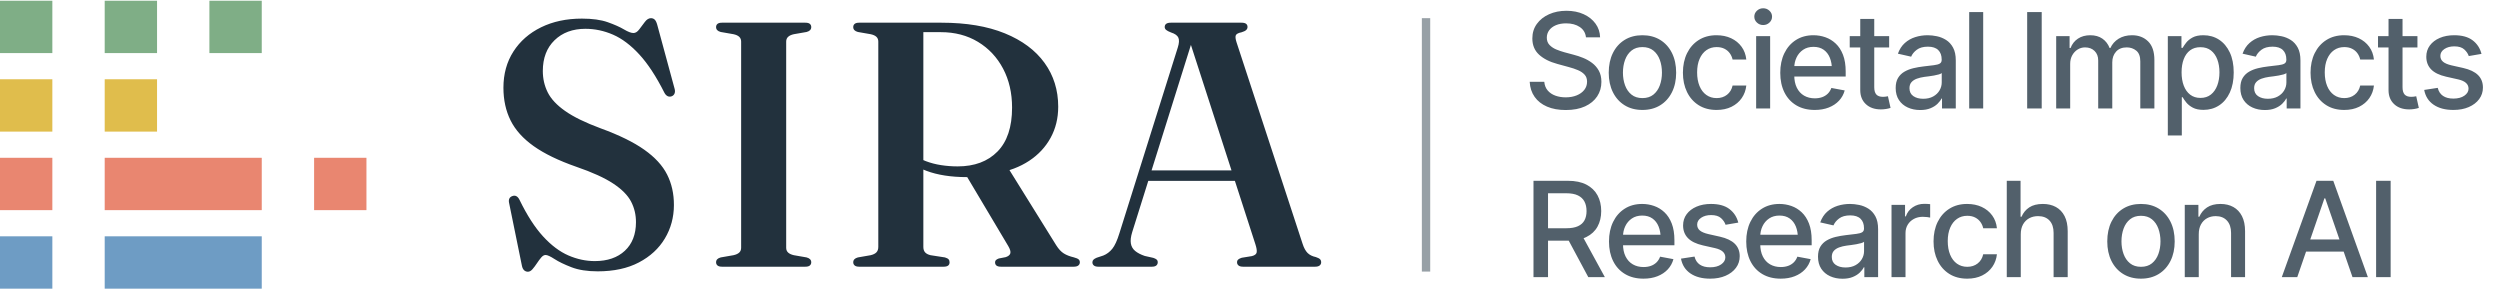
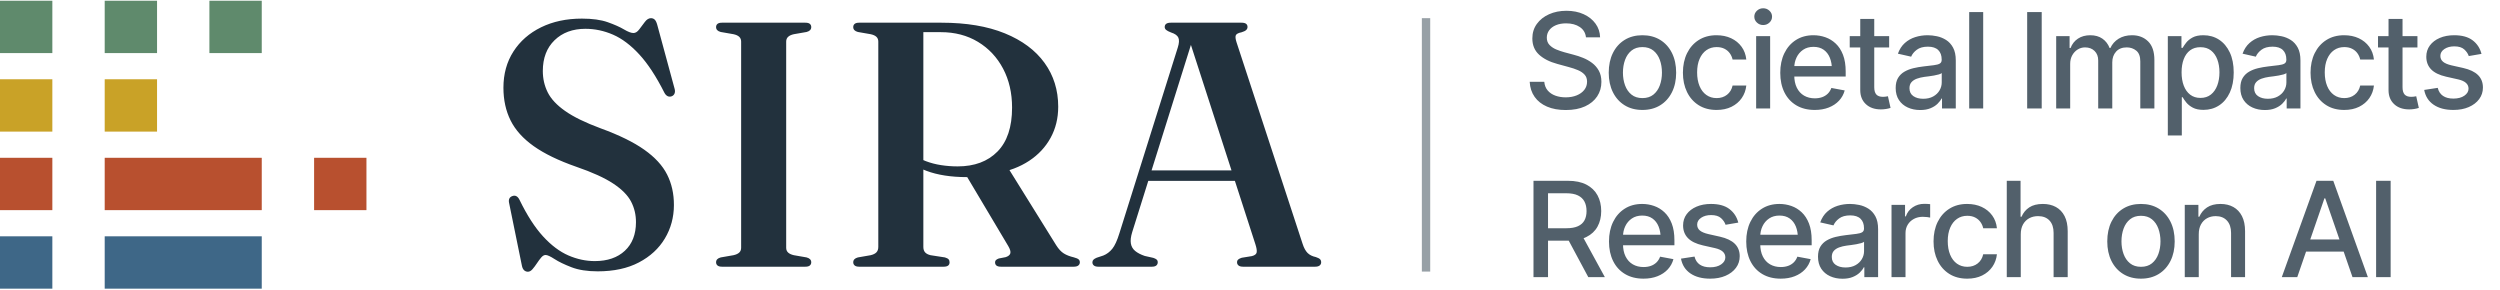
<svg xmlns="http://www.w3.org/2000/svg" viewBox="0 0 717.2 82.6" width="717" height="83">
-   <path fill="#7fae86" d="M0.000 0.000h15.018v15.018h-15.018ZM30.036 0.000h15.018v15.018h-15.018ZM60.073 0.000h15.018v15.018h-15.018Z" />
-   <path fill="#e0bd4c" d="M0.000 22.527h15.018v15.018h-15.018ZM30.036 22.527h15.018v15.018h-15.018Z" />
-   <path fill="#e98670" d="M0.000 45.055h15.018v15.018h-15.018ZM30.036 45.055h45.055v15.018h-45.055ZM90.109 45.055h15.018v15.018h-15.018Z" />
-   <path fill="#6e9cc4" d="M0.000 67.582h15.018v15.018h-15.018ZM30.036 67.582h45.055v15.018h-45.055Z" />
+   <path fill="#5f8a6c" d="M0.000 0.000h15.018v15.018h-15.018ZM30.036 0.000h15.018v15.018h-15.018ZM60.073 0.000h15.018v15.018h-15.018Z" />
+   <path fill="#c9a227" d="M0.000 22.527h15.018v15.018h-15.018ZM30.036 22.527h15.018v15.018h-15.018Z" />
+   <path fill="#b8502f" d="M0.000 45.055h15.018v15.018h-15.018ZM30.036 45.055h45.055v15.018h-45.055ZM90.109 45.055h15.018v15.018h-15.018Z" />
+   <path fill="#3e6787" d="M0.000 67.582h15.018v15.018h-15.018ZM30.036 67.582h45.055v15.018h-45.055Z" />
  <path transform="translate(139.8 76.3)" fill="#22313d" d="M31.67 1.33Q27.187 1.33 24.142 0.153Q21.098 -1.023 19.29 -2.193Q17.482 -3.363 16.723 -3.363Q16.078 -3.363 15.463 -2.639Q14.848 -1.915 14.221 -0.962Q13.593 -0.008 12.96 0.716Q12.327 1.44 11.647 1.44Q11.023 1.44 10.568 1.027Q10.113 0.615 9.933 -0.243L6.22 -18.433Q6.102 -19.108 6.341 -19.578Q6.58 -20.047 7.173 -20.257Q7.818 -20.503 8.334 -20.23Q8.85 -19.957 9.217 -19.223Q12.467 -12.537 15.997 -8.692Q19.528 -4.847 23.265 -3.228Q27.002 -1.61 30.823 -1.61Q36.278 -1.61 39.456 -4.57Q42.633 -7.53 42.647 -12.74Q42.66 -15.97 41.239 -18.689Q39.818 -21.408 36.103 -23.861Q32.388 -26.313 25.523 -28.67Q17.893 -31.335 13.308 -34.588Q8.723 -37.84 6.673 -41.967Q4.623 -46.093 4.623 -51.35Q4.623 -57.267 7.488 -61.732Q10.353 -66.197 15.435 -68.685Q20.517 -71.173 27.127 -71.173Q31.635 -71.173 34.54 -70.146Q37.445 -69.118 39.197 -68.077Q40.948 -67.037 41.927 -67.037Q42.807 -67.037 43.597 -68.095Q44.387 -69.153 45.2 -70.225Q46.013 -71.297 46.943 -71.297Q47.57 -71.297 48.004 -70.898Q48.438 -70.5 48.74 -69.43L53.737 -51.023Q53.947 -50.267 53.714 -49.69Q53.482 -49.113 52.863 -48.88Q52.23 -48.67 51.708 -48.938Q51.185 -49.205 50.82 -49.873Q47.295 -56.882 43.609 -60.887Q39.923 -64.892 36.061 -66.569Q32.198 -68.247 28.133 -68.247Q22.673 -68.247 19.298 -64.978Q15.923 -61.71 15.923 -56.137Q15.923 -52.835 17.327 -50.015Q18.732 -47.195 22.336 -44.664Q25.94 -42.133 32.513 -39.697Q40.427 -36.813 45.023 -33.567Q49.62 -30.322 51.583 -26.43Q53.547 -22.538 53.533 -17.683Q53.52 -12.42 50.942 -8.104Q48.365 -3.788 43.492 -1.229Q38.618 1.33 31.67 1.33ZM85.74 -5.423Q85.74 -4.566 86.302 -4.055Q86.865 -3.543 87.937 -3.3L91.593 -2.663Q92.93 -2.308 92.93 -1.268Q92.93 -0.696 92.526 -0.348Q92.122 0.0 91.24 0.0H67.317Q66.448 0.0 66.038 -0.348Q65.627 -0.696 65.627 -1.268Q65.627 -2.308 66.963 -2.663L70.62 -3.3Q71.717 -3.543 72.267 -4.055Q72.817 -4.566 72.817 -5.423V-64.577Q72.817 -65.434 72.267 -65.951Q71.717 -66.468 70.62 -66.7L66.963 -67.337Q65.627 -67.685 65.627 -68.74Q65.627 -69.332 66.038 -69.666Q66.448 -70.0 67.317 -70.0H91.24Q92.122 -70.0 92.526 -69.666Q92.93 -69.332 92.93 -68.74Q92.93 -67.685 91.593 -67.337L87.937 -66.7Q86.865 -66.468 86.302 -65.951Q85.74 -65.434 85.74 -64.577ZM163.78 -45.9Q163.78 -40.958 161.601 -36.981Q159.422 -33.003 155.449 -30.378Q151.477 -27.753 146.005 -26.777Q144.562 -26.533 143.222 -26.282Q141.883 -26.03 140.519 -25.867Q139.155 -25.703 137.575 -25.703Q134.158 -25.703 131.248 -26.158Q128.338 -26.613 125.978 -27.503Q123.618 -28.392 121.82 -29.68L122.217 -32.233Q123.795 -31.047 125.82 -30.275Q127.845 -29.503 130.17 -29.14Q132.495 -28.777 134.942 -28.777Q142.168 -28.777 146.356 -33.035Q150.543 -37.293 150.543 -45.647Q150.543 -51.933 147.967 -56.815Q145.39 -61.697 140.777 -64.492Q136.165 -67.287 130.078 -67.287H125.09V-5.68Q125.09 -4.673 125.594 -4.114Q126.098 -3.555 127.153 -3.3L131.277 -2.663Q132.043 -2.438 132.328 -2.117Q132.613 -1.795 132.613 -1.26Q132.613 0.0 130.923 0.0H106.667Q105.802 0.0 105.389 -0.353Q104.977 -0.707 104.977 -1.26Q104.977 -2.308 106.313 -2.663L109.97 -3.3Q111.078 -3.555 111.622 -4.114Q112.167 -4.673 112.167 -5.68V-64.577Q112.167 -65.443 111.617 -65.956Q111.067 -66.468 109.97 -66.7L106.313 -67.337Q104.977 -67.692 104.977 -68.74Q104.977 -69.332 105.389 -69.666Q105.802 -70.0 106.667 -70.0H130.308Q140.98 -70.0 148.452 -66.954Q155.925 -63.908 159.852 -58.479Q163.78 -53.05 163.78 -45.9ZM136.852 -27.09 149.283 -28.537 163.218 -6.133Q164.248 -4.508 165.402 -3.795Q166.555 -3.082 168.237 -2.69Q169.27 -2.415 169.628 -2.105Q169.987 -1.795 169.987 -1.26Q169.987 -0.707 169.554 -0.353Q169.122 0.0 168.243 0.0H147.342Q145.665 0.0 145.665 -1.26Q145.665 -1.662 145.922 -1.906Q146.18 -2.15 146.722 -2.357L148.712 -2.743Q149.858 -3.122 150.049 -3.851Q150.24 -4.58 149.432 -5.947ZM188.545 -27.627H216.465L216.682 -24.633H188.202ZM192.333 -1.26Q192.333 -0.707 191.932 -0.353Q191.532 0.0 190.663 0.0H175.273Q174.43 0.0 174.01 -0.347Q173.59 -0.693 173.59 -1.247Q173.59 -1.702 173.874 -1.997Q174.158 -2.292 174.803 -2.57L176.73 -3.208Q178.205 -3.802 179.287 -5.131Q180.37 -6.46 181.342 -9.617L198.082 -62.875Q198.673 -64.747 198.25 -65.703Q197.827 -66.66 196.145 -67.197Q195.165 -67.575 194.748 -67.922Q194.332 -68.268 194.332 -68.767Q194.332 -69.368 194.764 -69.684Q195.197 -70.0 196.075 -70.0H216.382Q217.262 -70.0 217.675 -69.684Q218.088 -69.368 218.088 -68.78Q218.088 -68.255 217.696 -67.891Q217.303 -67.527 216.365 -67.247Q215 -66.977 214.737 -66.4Q214.475 -65.823 214.928 -64.413L233.878 -6.597Q234.452 -4.81 235.318 -3.943Q236.185 -3.077 237.688 -2.765Q238.59 -2.463 238.902 -2.136Q239.215 -1.808 239.215 -1.26Q239.215 -0.707 238.788 -0.353Q238.362 0.0 237.495 0.0H216.788Q215.933 0.0 215.507 -0.353Q215.082 -0.707 215.082 -1.26Q215.082 -1.768 215.418 -2.065Q215.755 -2.362 216.445 -2.57L219.342 -3.04Q220.583 -3.355 220.717 -4.124Q220.85 -4.893 220.342 -6.457L201.395 -65.037L202.748 -66.49L185.003 -9.907Q184.402 -7.968 184.622 -6.662Q184.843 -5.355 185.857 -4.516Q186.87 -3.677 188.6 -3.087L191.03 -2.543Q191.693 -2.333 192.013 -2.052Q192.333 -1.77 192.333 -1.26Z" />
  <rect x="407.9" y="5.0" width="2.4" height="72.7" fill="#52606b" opacity="0.6" />
  <path transform="translate(437.7 30.9)" fill="#52606b" d="M11.482 0.453Q8.387 0.453 6.114 -0.525Q3.841 -1.503 2.557 -3.321Q1.273 -5.14 1.136 -7.645H5.322Q5.455 -6.145 6.303 -5.155Q7.151 -4.164 8.5 -3.674Q9.849 -3.184 11.459 -3.184Q13.229 -3.184 14.617 -3.748Q16.005 -4.312 16.801 -5.323Q17.597 -6.335 17.597 -7.689Q17.597 -8.914 16.894 -9.691Q16.191 -10.469 15.007 -10.977Q13.823 -11.485 12.343 -11.875L9.084 -12.766Q5.756 -13.664 3.828 -15.428Q1.9 -17.193 1.9 -20.084Q1.9 -22.466 3.188 -24.249Q4.475 -26.032 6.693 -27.025Q8.91 -28.018 11.675 -28.018Q14.484 -28.018 16.634 -27.029Q18.785 -26.04 20.03 -24.32Q21.275 -22.6 21.338 -20.395H17.286Q17.074 -22.299 15.521 -23.355Q13.968 -24.411 11.586 -24.411Q9.901 -24.411 8.654 -23.882Q7.407 -23.353 6.728 -22.425Q6.049 -21.497 6.049 -20.306Q6.049 -19.004 6.852 -18.185Q7.656 -17.367 8.823 -16.894Q9.99 -16.421 11.066 -16.128L13.745 -15.408Q15.063 -15.074 16.452 -14.513Q17.842 -13.953 19.039 -13.057Q20.236 -12.161 20.972 -10.832Q21.709 -9.504 21.709 -7.63Q21.709 -5.303 20.505 -3.475Q19.301 -1.648 17.018 -0.597Q14.736 0.453 11.482 0.453ZM33.469 0.43Q30.552 0.43 28.379 -0.907Q26.207 -2.245 25.01 -4.655Q23.813 -7.066 23.813 -10.257Q23.813 -13.493 25.01 -15.911Q26.207 -18.328 28.379 -19.666Q30.552 -21.004 33.469 -21.004Q36.401 -21.004 38.573 -19.666Q40.746 -18.328 41.95 -15.911Q43.155 -13.493 43.155 -10.257Q43.155 -7.066 41.95 -4.655Q40.746 -2.245 38.573 -0.907Q36.401 0.43 33.469 0.43ZM33.476 -2.969Q35.391 -2.969 36.627 -3.967Q37.863 -4.965 38.471 -6.63Q39.08 -8.294 39.08 -10.264Q39.08 -12.268 38.471 -13.935Q37.863 -15.601 36.627 -16.603Q35.391 -17.605 33.476 -17.605Q31.588 -17.605 30.346 -16.603Q29.105 -15.601 28.496 -13.935Q27.888 -12.268 27.888 -10.264Q27.888 -8.294 28.496 -6.63Q29.105 -4.965 30.346 -3.967Q31.588 -2.969 33.476 -2.969ZM54.751 0.43Q51.76 0.43 49.595 -0.944Q47.429 -2.319 46.262 -4.73Q45.095 -7.14 45.095 -10.257Q45.095 -13.434 46.285 -15.851Q47.474 -18.269 49.639 -19.636Q51.805 -21.004 54.721 -21.004Q57.085 -21.004 58.933 -20.137Q60.781 -19.271 61.924 -17.699Q63.067 -16.128 63.279 -14.027H59.345Q59.134 -15.003 58.551 -15.82Q57.969 -16.636 57.019 -17.12Q56.069 -17.605 54.773 -17.605Q53.092 -17.605 51.834 -16.721Q50.576 -15.838 49.873 -14.209Q49.17 -12.58 49.17 -10.354Q49.17 -8.101 49.858 -6.438Q50.547 -4.776 51.812 -3.872Q53.078 -2.969 54.773 -2.969Q56.518 -2.969 57.748 -3.93Q58.978 -4.891 59.345 -6.568H63.279Q63.064 -4.55 61.967 -2.971Q60.871 -1.392 59.039 -0.481Q57.208 0.43 54.751 0.43ZM66.103 0.0V-20.744H70.118V0.0ZM68.122 -23.928Q67.075 -23.928 66.326 -24.633Q65.576 -25.338 65.576 -26.333Q65.576 -27.331 66.326 -28.034Q67.075 -28.738 68.122 -28.738Q69.168 -28.738 69.918 -28.034Q70.667 -27.331 70.667 -26.335Q70.667 -25.338 69.918 -24.633Q69.168 -23.928 68.122 -23.928ZM82.906 0.43Q79.852 0.43 77.627 -0.892Q75.403 -2.215 74.211 -4.616Q73.02 -7.017 73.02 -10.227Q73.02 -13.422 74.198 -15.848Q75.377 -18.273 77.518 -19.638Q79.659 -21.004 82.542 -21.004Q84.305 -21.004 85.962 -20.427Q87.619 -19.85 88.936 -18.608Q90.254 -17.367 91.022 -15.386Q91.79 -13.404 91.79 -10.591V-9.151H75.291V-12.164H89.712L87.842 -11.163Q87.842 -13.077 87.248 -14.541Q86.654 -16.005 85.478 -16.838Q84.301 -17.671 82.557 -17.671Q80.813 -17.671 79.577 -16.831Q78.342 -15.99 77.689 -14.616Q77.035 -13.241 77.035 -11.608V-9.559Q77.035 -7.429 77.776 -5.941Q78.516 -4.453 79.848 -3.678Q81.18 -2.902 82.936 -2.902Q84.082 -2.902 85.023 -3.234Q85.964 -3.566 86.647 -4.234Q87.329 -4.902 87.686 -5.878L91.508 -5.166Q91.052 -3.488 89.881 -2.228Q88.71 -0.969 86.934 -0.269Q85.159 0.43 82.906 0.43ZM104.259 -20.744V-17.493H92.948V-20.744ZM95.969 -25.68H99.984V-6.086Q99.984 -4.665 100.585 -3.999Q101.186 -3.332 102.492 -3.332Q102.812 -3.332 103.177 -3.377Q103.543 -3.422 103.91 -3.496L104.66 -0.156Q104.047 0.048 103.327 0.16Q102.607 0.271 101.888 0.271Q99.186 0.271 97.577 -1.236Q95.969 -2.742 95.969 -5.262ZM113.154 0.453Q111.183 0.453 109.586 -0.28Q107.988 -1.013 107.061 -2.423Q106.133 -3.833 106.133 -5.863Q106.133 -7.63 106.812 -8.754Q107.491 -9.879 108.641 -10.545Q109.792 -11.211 111.204 -11.547Q112.616 -11.882 114.096 -12.053Q115.959 -12.272 117.112 -12.413Q118.264 -12.554 118.796 -12.879Q119.329 -13.204 119.329 -13.931V-14.035Q119.329 -15.783 118.338 -16.753Q117.347 -17.723 115.388 -17.723Q113.362 -17.723 112.189 -16.837Q111.016 -15.95 110.571 -14.851L106.771 -15.712Q107.45 -17.605 108.755 -18.77Q110.059 -19.935 111.757 -20.47Q113.454 -21.004 115.321 -21.004Q116.564 -21.004 117.956 -20.714Q119.347 -20.425 120.583 -19.653Q121.819 -18.881 122.596 -17.454Q123.374 -16.028 123.374 -13.768V0.0H119.425V-2.843H119.277Q118.898 -2.074 118.114 -1.316Q117.329 -0.557 116.104 -0.052Q114.879 0.453 113.154 0.453ZM114.022 -2.776Q115.707 -2.776 116.896 -3.44Q118.086 -4.104 118.715 -5.179Q119.344 -6.253 119.344 -7.466V-10.153Q119.121 -9.938 118.512 -9.76Q117.904 -9.582 117.123 -9.444Q116.342 -9.307 115.594 -9.211Q114.846 -9.114 114.356 -9.055Q113.187 -8.895 112.217 -8.544Q111.247 -8.194 110.668 -7.542Q110.089 -6.891 110.089 -5.804Q110.089 -4.308 111.196 -3.542Q112.304 -2.776 114.022 -2.776ZM131.237 -27.646V0.0H127.222V-27.646ZM148.026 -27.646V0.0H143.854V-27.646ZM152.178 0.0V-20.744H156.023V-17.337H156.305Q156.954 -19.063 158.427 -20.033Q159.901 -21.004 161.945 -21.004Q164.02 -21.004 165.426 -20.03Q166.833 -19.056 167.504 -17.337H167.727Q168.484 -19.011 170.096 -20.008Q171.709 -21.004 173.939 -21.004Q176.759 -21.004 178.556 -19.234Q180.352 -17.464 180.352 -13.901V0.0H176.307V-13.523Q176.307 -15.634 175.16 -16.575Q174.013 -17.516 172.418 -17.516Q170.451 -17.516 169.36 -16.3Q168.269 -15.085 168.269 -13.226V0.0H164.231V-13.79Q164.231 -15.471 163.188 -16.493Q162.146 -17.516 160.461 -17.516Q159.311 -17.516 158.338 -16.911Q157.366 -16.306 156.78 -15.243Q156.193 -14.179 156.193 -12.78V0.0ZM184.204 7.756V-20.744H188.115V-17.375H188.449Q188.813 -18.017 189.473 -18.87Q190.134 -19.724 191.316 -20.364Q192.498 -21.004 194.423 -21.004Q196.928 -21.004 198.886 -19.738Q200.843 -18.473 201.975 -16.081Q203.107 -13.69 203.107 -10.324Q203.107 -6.98 201.994 -4.572Q200.881 -2.163 198.921 -0.878Q196.962 0.408 194.438 0.408Q192.561 0.408 191.368 -0.23Q190.174 -0.868 189.495 -1.724Q188.816 -2.579 188.449 -3.236H188.219V7.756ZM193.563 -3.021Q195.359 -3.021 196.57 -3.991Q197.782 -4.962 198.4 -6.622Q199.018 -8.283 199.018 -10.354Q199.018 -12.413 198.407 -14.044Q197.797 -15.675 196.592 -16.625Q195.388 -17.575 193.563 -17.575Q191.8 -17.575 190.597 -16.677Q189.395 -15.779 188.774 -14.155Q188.152 -12.532 188.152 -10.354Q188.152 -8.183 188.781 -6.531Q189.41 -4.88 190.62 -3.95Q191.83 -3.021 193.563 -3.021ZM212.032 0.453Q210.061 0.453 208.464 -0.28Q206.866 -1.013 205.938 -2.423Q205.011 -3.833 205.011 -5.863Q205.011 -7.63 205.69 -8.754Q206.369 -9.879 207.519 -10.545Q208.67 -11.211 210.082 -11.547Q211.494 -11.882 212.974 -12.053Q214.837 -12.272 215.99 -12.413Q217.142 -12.554 217.674 -12.879Q218.207 -13.204 218.207 -13.931V-14.035Q218.207 -15.783 217.216 -16.753Q216.225 -17.723 214.266 -17.723Q212.24 -17.723 211.067 -16.837Q209.894 -15.95 209.449 -14.851L205.649 -15.712Q206.328 -17.605 207.633 -18.77Q208.937 -19.935 210.635 -20.47Q212.332 -21.004 214.199 -21.004Q215.442 -21.004 216.834 -20.714Q218.225 -20.425 219.461 -19.653Q220.697 -18.881 221.474 -17.454Q222.252 -16.028 222.252 -13.768V0.0H218.303V-2.843H218.155Q217.776 -2.074 216.991 -1.316Q216.207 -0.557 214.982 -0.052Q213.757 0.453 212.032 0.453ZM212.9 -2.776Q214.585 -2.776 215.774 -3.44Q216.964 -4.104 217.593 -5.179Q218.222 -6.253 218.222 -7.466V-10.153Q217.999 -9.938 217.39 -9.76Q216.782 -9.582 216.001 -9.444Q215.22 -9.307 214.472 -9.211Q213.724 -9.114 213.234 -9.055Q212.065 -8.895 211.095 -8.544Q210.124 -8.194 209.546 -7.542Q208.967 -6.891 208.967 -5.804Q208.967 -4.308 210.074 -3.542Q211.182 -2.776 212.9 -2.776ZM234.806 0.43Q231.815 0.43 229.65 -0.944Q227.484 -2.319 226.317 -4.73Q225.15 -7.14 225.15 -10.257Q225.15 -13.434 226.339 -15.851Q227.529 -18.269 229.694 -19.636Q231.859 -21.004 234.776 -21.004Q237.14 -21.004 238.988 -20.137Q240.836 -19.271 241.979 -17.699Q243.122 -16.128 243.334 -14.027H239.4Q239.188 -15.003 238.606 -15.82Q238.023 -16.636 237.073 -17.12Q236.123 -17.605 234.828 -17.605Q233.147 -17.605 231.889 -16.721Q230.631 -15.838 229.928 -14.209Q229.225 -12.58 229.225 -10.354Q229.225 -8.101 229.913 -6.438Q230.601 -4.776 231.867 -3.872Q233.132 -2.969 234.828 -2.969Q236.572 -2.969 237.802 -3.93Q239.033 -4.891 239.4 -6.568H243.334Q243.118 -4.55 242.022 -2.971Q240.925 -1.392 239.094 -0.481Q237.263 0.43 234.806 0.43ZM255.814 -20.744V-17.493H244.503V-20.744ZM247.523 -25.68H251.539V-6.086Q251.539 -4.665 252.14 -3.999Q252.741 -3.332 254.047 -3.332Q254.366 -3.332 254.732 -3.377Q255.097 -3.422 255.465 -3.496L256.214 -0.156Q255.602 0.048 254.882 0.16Q254.162 0.271 253.442 0.271Q250.741 0.271 249.132 -1.236Q247.523 -2.742 247.523 -5.262ZM274.194 -15.653 270.542 -15.029Q270.201 -16.065 269.242 -16.939Q268.282 -17.812 266.386 -17.812Q264.679 -17.812 263.536 -17.039Q262.393 -16.265 262.393 -15.081Q262.393 -14.038 263.163 -13.393Q263.933 -12.747 265.636 -12.35L268.947 -11.608Q271.793 -10.962 273.197 -9.574Q274.602 -8.186 274.602 -6.004Q274.602 -4.134 273.526 -2.681Q272.45 -1.228 270.544 -0.399Q268.639 0.43 266.134 0.43Q262.645 0.43 260.454 -1.071Q258.263 -2.572 257.754 -5.314L261.636 -5.908Q262.011 -4.375 263.15 -3.601Q264.289 -2.828 266.111 -2.828Q268.086 -2.828 269.28 -3.663Q270.475 -4.498 270.475 -5.678Q270.475 -7.648 267.536 -8.327L264.041 -9.114Q261.124 -9.778 259.74 -11.213Q258.355 -12.647 258.355 -14.844Q258.355 -16.688 259.382 -18.072Q260.408 -19.456 262.217 -20.23Q264.026 -21.004 266.356 -21.004Q269.733 -21.004 271.654 -19.54Q273.574 -18.076 274.194 -15.653Z" />
  <path transform="translate(437.7 79.3)" fill="#52606b" d="M2.227 0.0V-27.646H12.09Q15.304 -27.646 17.421 -26.539Q19.538 -25.431 20.598 -23.474Q21.657 -21.516 21.657 -18.97Q21.657 -16.432 20.599 -14.51Q19.542 -12.587 17.412 -11.526Q15.282 -10.465 12.068 -10.465H4.616V-14.035H11.675Q13.723 -14.035 14.996 -14.621Q16.269 -15.207 16.859 -16.31Q17.449 -17.412 17.449 -18.97Q17.449 -20.544 16.851 -21.687Q16.254 -22.83 14.981 -23.449Q13.708 -24.069 11.645 -24.069H6.398V0.0ZM17.953 0.0 11.259 -12.484H15.883L22.704 0.0ZM33.773 0.43Q30.719 0.43 28.494 -0.892Q26.27 -2.215 25.079 -4.616Q23.887 -7.017 23.887 -10.227Q23.887 -13.422 25.066 -15.848Q26.244 -18.273 28.385 -19.638Q30.526 -21.004 33.41 -21.004Q35.172 -21.004 36.829 -20.427Q38.486 -19.85 39.804 -18.608Q41.121 -17.367 41.889 -15.386Q42.657 -13.404 42.657 -10.591V-9.151H26.158V-12.164H40.579L38.709 -11.163Q38.709 -13.077 38.115 -14.541Q37.521 -16.005 36.345 -16.838Q35.169 -17.671 33.424 -17.671Q31.68 -17.671 30.445 -16.831Q29.209 -15.99 28.556 -14.616Q27.903 -13.241 27.903 -11.608V-9.559Q27.903 -7.429 28.643 -5.941Q29.383 -4.453 30.715 -3.678Q32.048 -2.902 33.803 -2.902Q34.95 -2.902 35.89 -3.234Q36.831 -3.566 37.514 -4.234Q38.197 -4.902 38.553 -5.878L42.375 -5.166Q41.919 -3.488 40.748 -2.228Q39.577 -0.969 37.801 -0.269Q36.026 0.43 33.773 0.43ZM60.982 -15.653 57.33 -15.029Q56.989 -16.065 56.03 -16.939Q55.07 -17.812 53.174 -17.812Q51.467 -17.812 50.324 -17.039Q49.181 -16.265 49.181 -15.081Q49.181 -14.038 49.951 -13.393Q50.721 -12.747 52.424 -12.35L55.735 -11.608Q58.581 -10.962 59.985 -9.574Q61.39 -8.186 61.39 -6.004Q61.39 -4.134 60.314 -2.681Q59.238 -1.228 57.332 -0.399Q55.427 0.43 52.922 0.43Q49.433 0.43 47.242 -1.071Q45.051 -2.572 44.542 -5.314L48.424 -5.908Q48.799 -4.375 49.938 -3.601Q51.077 -2.828 52.899 -2.828Q54.874 -2.828 56.069 -3.663Q57.263 -4.498 57.263 -5.678Q57.263 -7.648 54.324 -8.327L50.829 -9.114Q47.912 -9.778 46.528 -11.213Q45.144 -12.647 45.144 -14.844Q45.144 -16.688 46.17 -18.072Q47.196 -19.456 49.005 -20.23Q50.814 -21.004 53.144 -21.004Q56.521 -21.004 58.442 -19.54Q60.362 -18.076 60.982 -15.653ZM73.146 0.43Q70.092 0.43 67.867 -0.892Q65.643 -2.215 64.452 -4.616Q63.26 -7.017 63.26 -10.227Q63.26 -13.422 64.439 -15.848Q65.617 -18.273 67.758 -19.638Q69.899 -21.004 72.783 -21.004Q74.545 -21.004 76.202 -20.427Q77.859 -19.85 79.177 -18.608Q80.494 -17.367 81.262 -15.386Q82.03 -13.404 82.03 -10.591V-9.151H65.531V-12.164H79.952L78.082 -11.163Q78.082 -13.077 77.488 -14.541Q76.894 -16.005 75.718 -16.838Q74.542 -17.671 72.797 -17.671Q71.053 -17.671 69.818 -16.831Q68.582 -15.99 67.929 -14.616Q67.276 -13.241 67.276 -11.608V-9.559Q67.276 -7.429 68.016 -5.941Q68.756 -4.453 70.089 -3.678Q71.421 -2.902 73.176 -2.902Q74.323 -2.902 75.263 -3.234Q76.204 -3.566 76.887 -4.234Q77.57 -4.902 77.926 -5.878L81.748 -5.166Q81.292 -3.488 80.121 -2.228Q78.95 -0.969 77.175 -0.269Q75.399 0.43 73.146 0.43ZM90.87 0.453Q88.899 0.453 87.302 -0.28Q85.704 -1.013 84.776 -2.423Q83.849 -3.833 83.849 -5.863Q83.849 -7.63 84.528 -8.754Q85.207 -9.879 86.357 -10.545Q87.508 -11.211 88.92 -11.547Q90.332 -11.882 91.812 -12.053Q93.675 -12.272 94.827 -12.413Q95.98 -12.554 96.512 -12.879Q97.045 -13.204 97.045 -13.931V-14.035Q97.045 -15.783 96.054 -16.753Q95.063 -17.723 93.104 -17.723Q91.078 -17.723 89.905 -16.837Q88.732 -15.95 88.287 -14.851L84.487 -15.712Q85.166 -17.605 86.47 -18.77Q87.775 -19.935 89.473 -20.47Q91.17 -21.004 93.037 -21.004Q94.28 -21.004 95.672 -20.714Q97.063 -20.425 98.299 -19.653Q99.535 -18.881 100.312 -17.454Q101.09 -16.028 101.09 -13.768V0.0H97.141V-2.843H96.993Q96.614 -2.074 95.829 -1.316Q95.045 -0.557 93.82 -0.052Q92.595 0.453 90.87 0.453ZM91.738 -2.776Q93.423 -2.776 94.612 -3.44Q95.802 -4.104 96.431 -5.179Q97.06 -6.253 97.06 -7.466V-10.153Q96.837 -9.938 96.228 -9.76Q95.62 -9.582 94.839 -9.444Q94.057 -9.307 93.31 -9.211Q92.562 -9.114 92.072 -9.055Q90.903 -8.895 89.933 -8.544Q88.962 -8.194 88.383 -7.542Q87.805 -6.891 87.805 -5.804Q87.805 -4.308 88.912 -3.542Q90.02 -2.776 91.738 -2.776ZM104.938 0.0V-20.744H108.82V-17.427H109.042Q109.614 -19.1 111.055 -20.067Q112.497 -21.034 114.312 -21.034Q114.69 -21.034 115.202 -21.011Q115.714 -20.989 116.026 -20.945V-17.093Q115.781 -17.163 115.16 -17.239Q114.538 -17.315 113.904 -17.315Q112.482 -17.315 111.358 -16.712Q110.233 -16.109 109.593 -15.057Q108.953 -14.005 108.953 -12.639V0.0ZM126.651 0.43Q123.66 0.43 121.494 -0.944Q119.329 -2.319 118.162 -4.73Q116.995 -7.14 116.995 -10.257Q116.995 -13.434 118.184 -15.851Q119.373 -18.269 121.539 -19.636Q123.704 -21.004 126.621 -21.004Q128.985 -21.004 130.833 -20.137Q132.681 -19.271 133.824 -17.699Q134.967 -16.128 135.178 -14.027H131.245Q131.033 -15.003 130.451 -15.82Q129.868 -16.636 128.918 -17.12Q127.968 -17.605 126.673 -17.605Q124.992 -17.605 123.734 -16.721Q122.476 -15.838 121.773 -14.209Q121.069 -12.58 121.069 -10.354Q121.069 -8.101 121.758 -6.438Q122.446 -4.776 123.712 -3.872Q124.977 -2.969 126.673 -2.969Q128.417 -2.969 129.647 -3.93Q130.877 -4.891 131.245 -6.568H135.178Q134.963 -4.55 133.867 -2.971Q132.77 -1.392 130.939 -0.481Q129.107 0.43 126.651 0.43ZM142.018 -12.305V0.0H138.002V-27.646H141.958V-17.337H142.24Q142.96 -19.026 144.452 -20.015Q145.944 -21.004 148.363 -21.004Q150.493 -21.004 152.095 -20.128Q153.696 -19.252 154.588 -17.514Q155.481 -15.775 155.481 -13.181V0.0H151.436V-12.691Q151.436 -14.988 150.258 -16.248Q149.079 -17.508 146.983 -17.508Q145.539 -17.508 144.424 -16.894Q143.309 -16.28 142.663 -15.124Q142.018 -13.968 142.018 -12.305ZM176.488 0.43Q173.572 0.43 171.399 -0.907Q169.226 -2.245 168.029 -4.655Q166.833 -7.066 166.833 -10.257Q166.833 -13.493 168.029 -15.911Q169.226 -18.328 171.399 -19.666Q173.572 -21.004 176.488 -21.004Q179.42 -21.004 181.593 -19.666Q183.766 -18.328 184.97 -15.911Q186.174 -13.493 186.174 -10.257Q186.174 -7.066 184.97 -4.655Q183.766 -2.245 181.593 -0.907Q179.42 0.43 176.488 0.43ZM176.496 -2.969Q178.411 -2.969 179.646 -3.967Q180.882 -4.965 181.491 -6.63Q182.099 -8.294 182.099 -10.264Q182.099 -12.268 181.491 -13.935Q180.882 -15.601 179.646 -16.603Q178.411 -17.605 176.496 -17.605Q174.607 -17.605 173.366 -16.603Q172.124 -15.601 171.516 -13.935Q170.907 -12.268 170.907 -10.264Q170.907 -8.294 171.516 -6.63Q172.124 -4.965 173.366 -3.967Q174.607 -2.969 176.496 -2.969ZM193.08 -12.305V0.0H189.065V-20.744H192.976V-17.337H193.243Q193.96 -19.011 195.461 -20.008Q196.962 -21.004 199.307 -21.004Q201.426 -21.004 203.012 -20.121Q204.599 -19.237 205.482 -17.497Q206.365 -15.757 206.365 -13.181V0.0H202.35V-12.691Q202.35 -14.944 201.17 -16.226Q199.99 -17.508 197.941 -17.508Q196.542 -17.508 195.442 -16.894Q194.342 -16.28 193.711 -15.124Q193.08 -13.968 193.08 -12.305ZM221.335 0.0H216.897L226.857 -27.646H231.666L241.597 0.0H237.188L229.358 -22.622H229.136ZM222.077 -10.821H236.431V-7.325H222.077ZM248.128 -27.646V0.0H243.957V-27.646Z" />
</svg>
